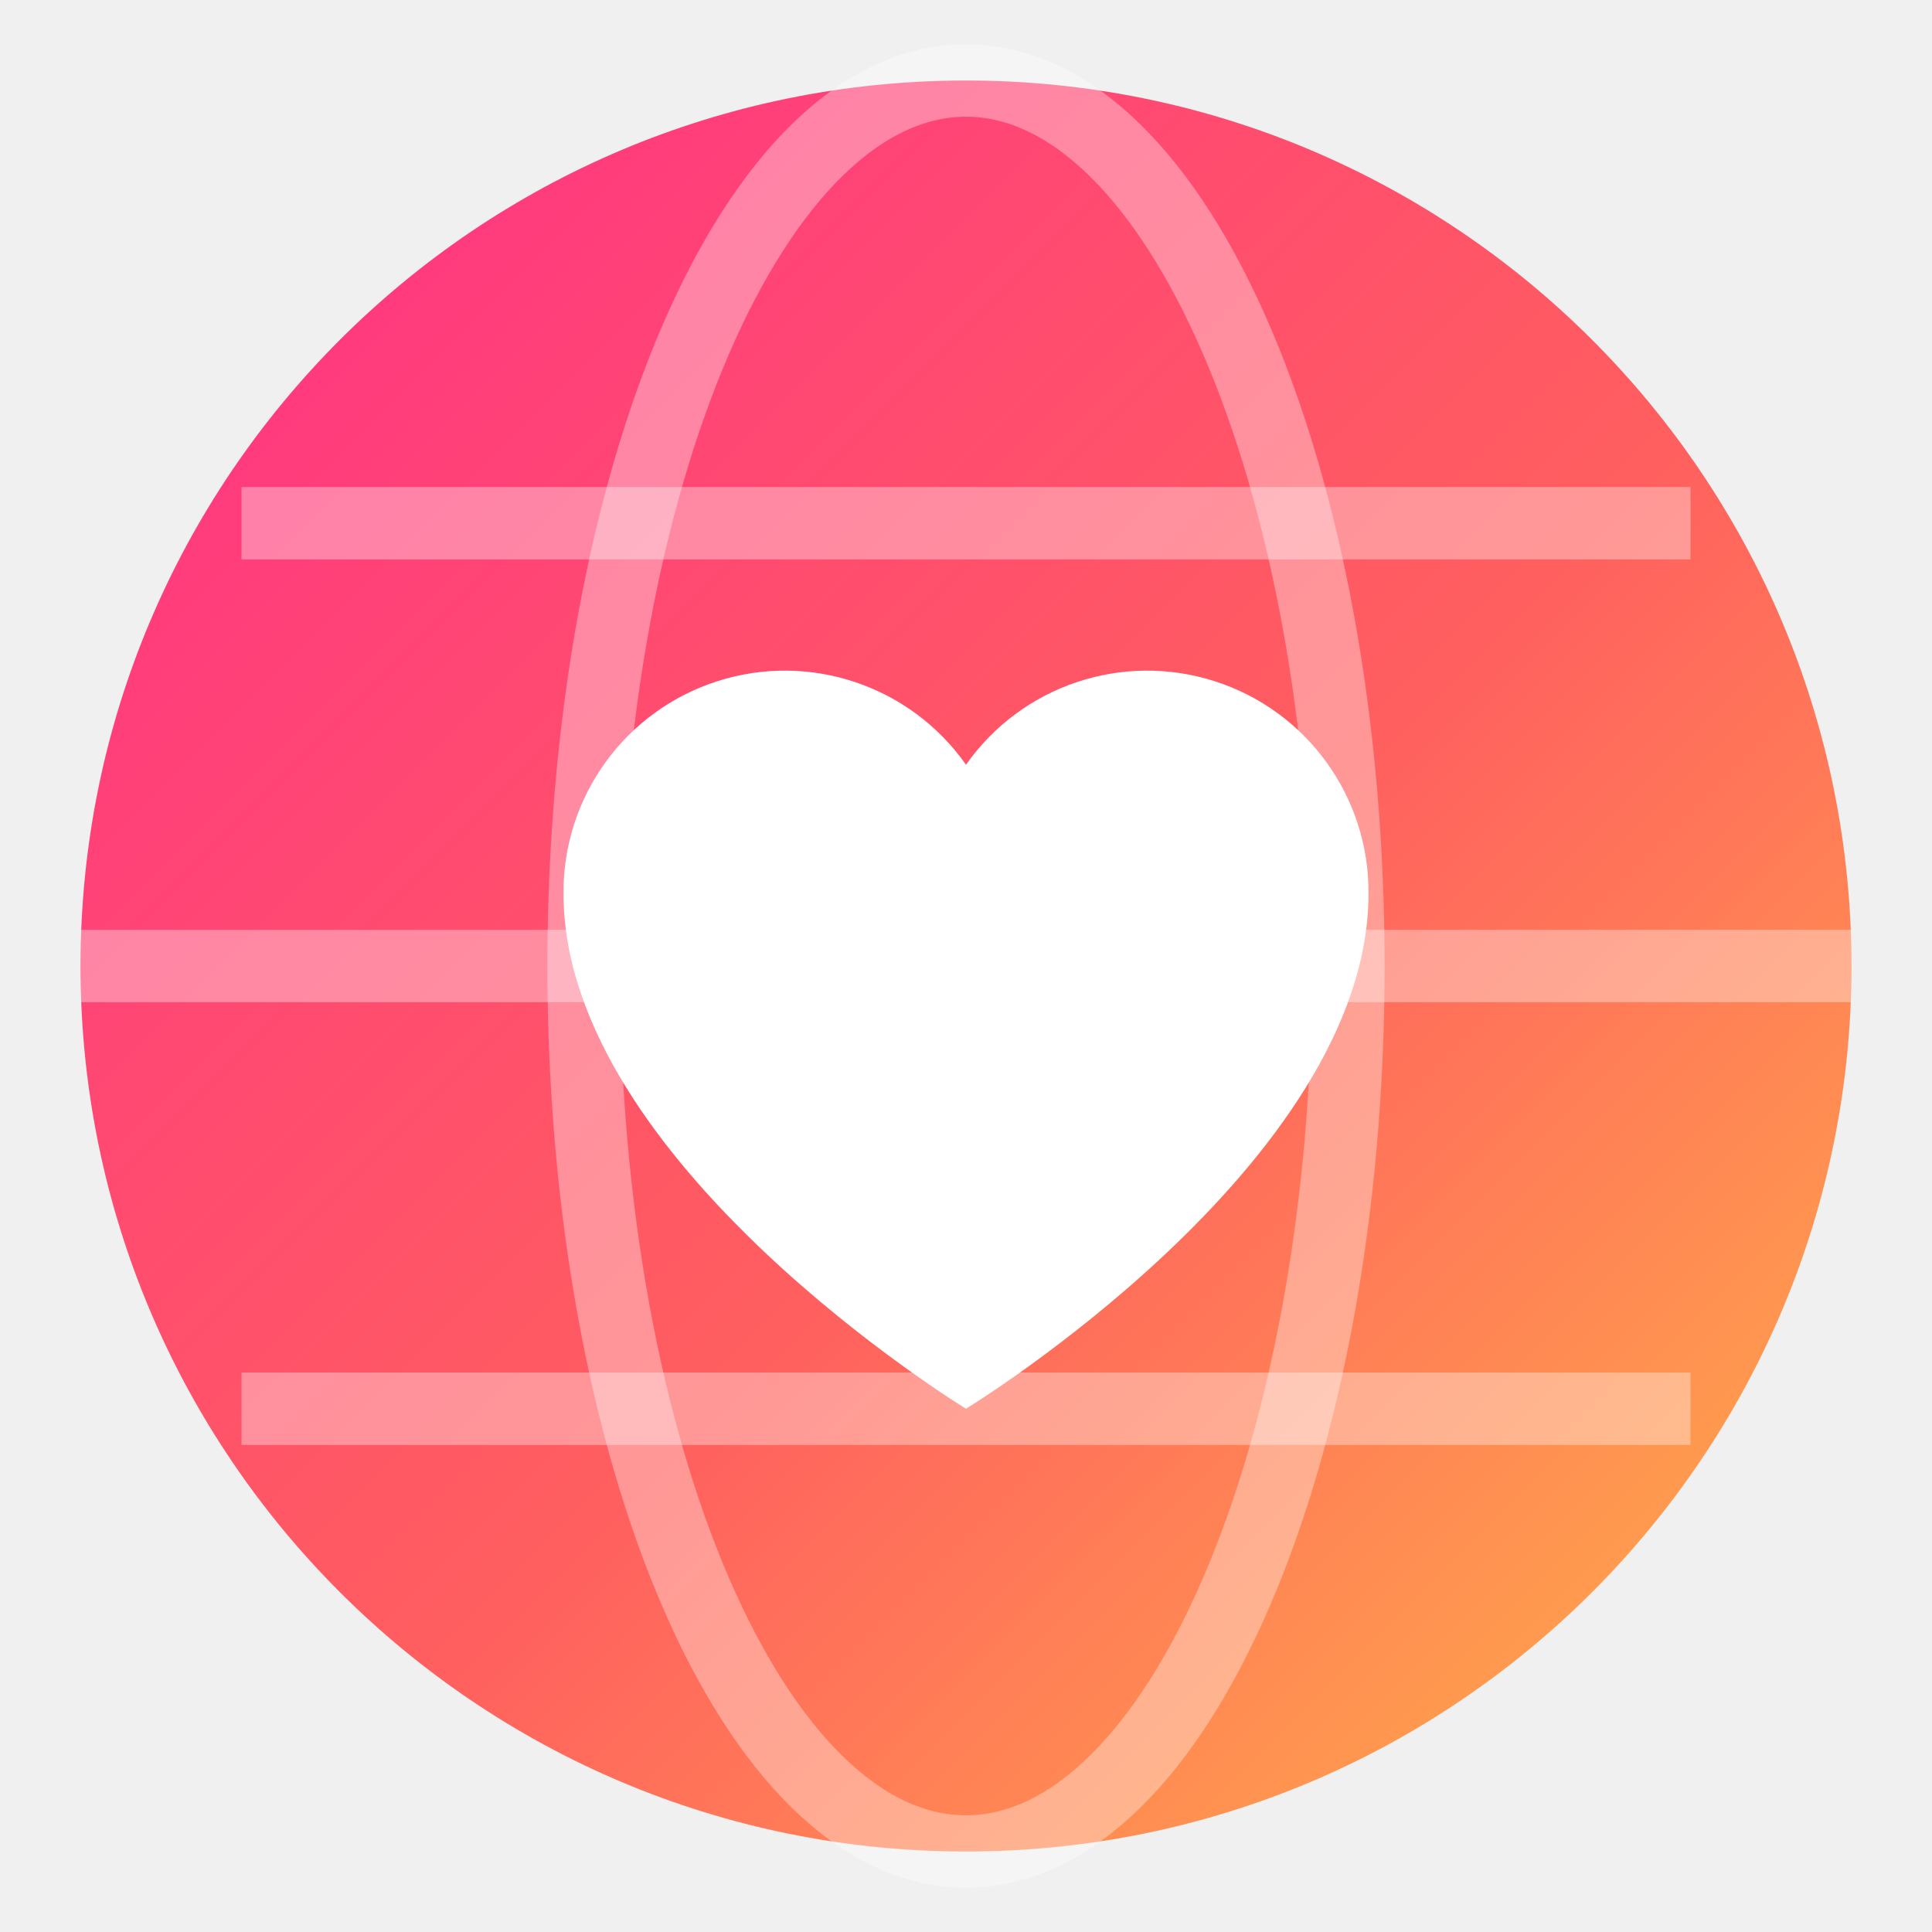
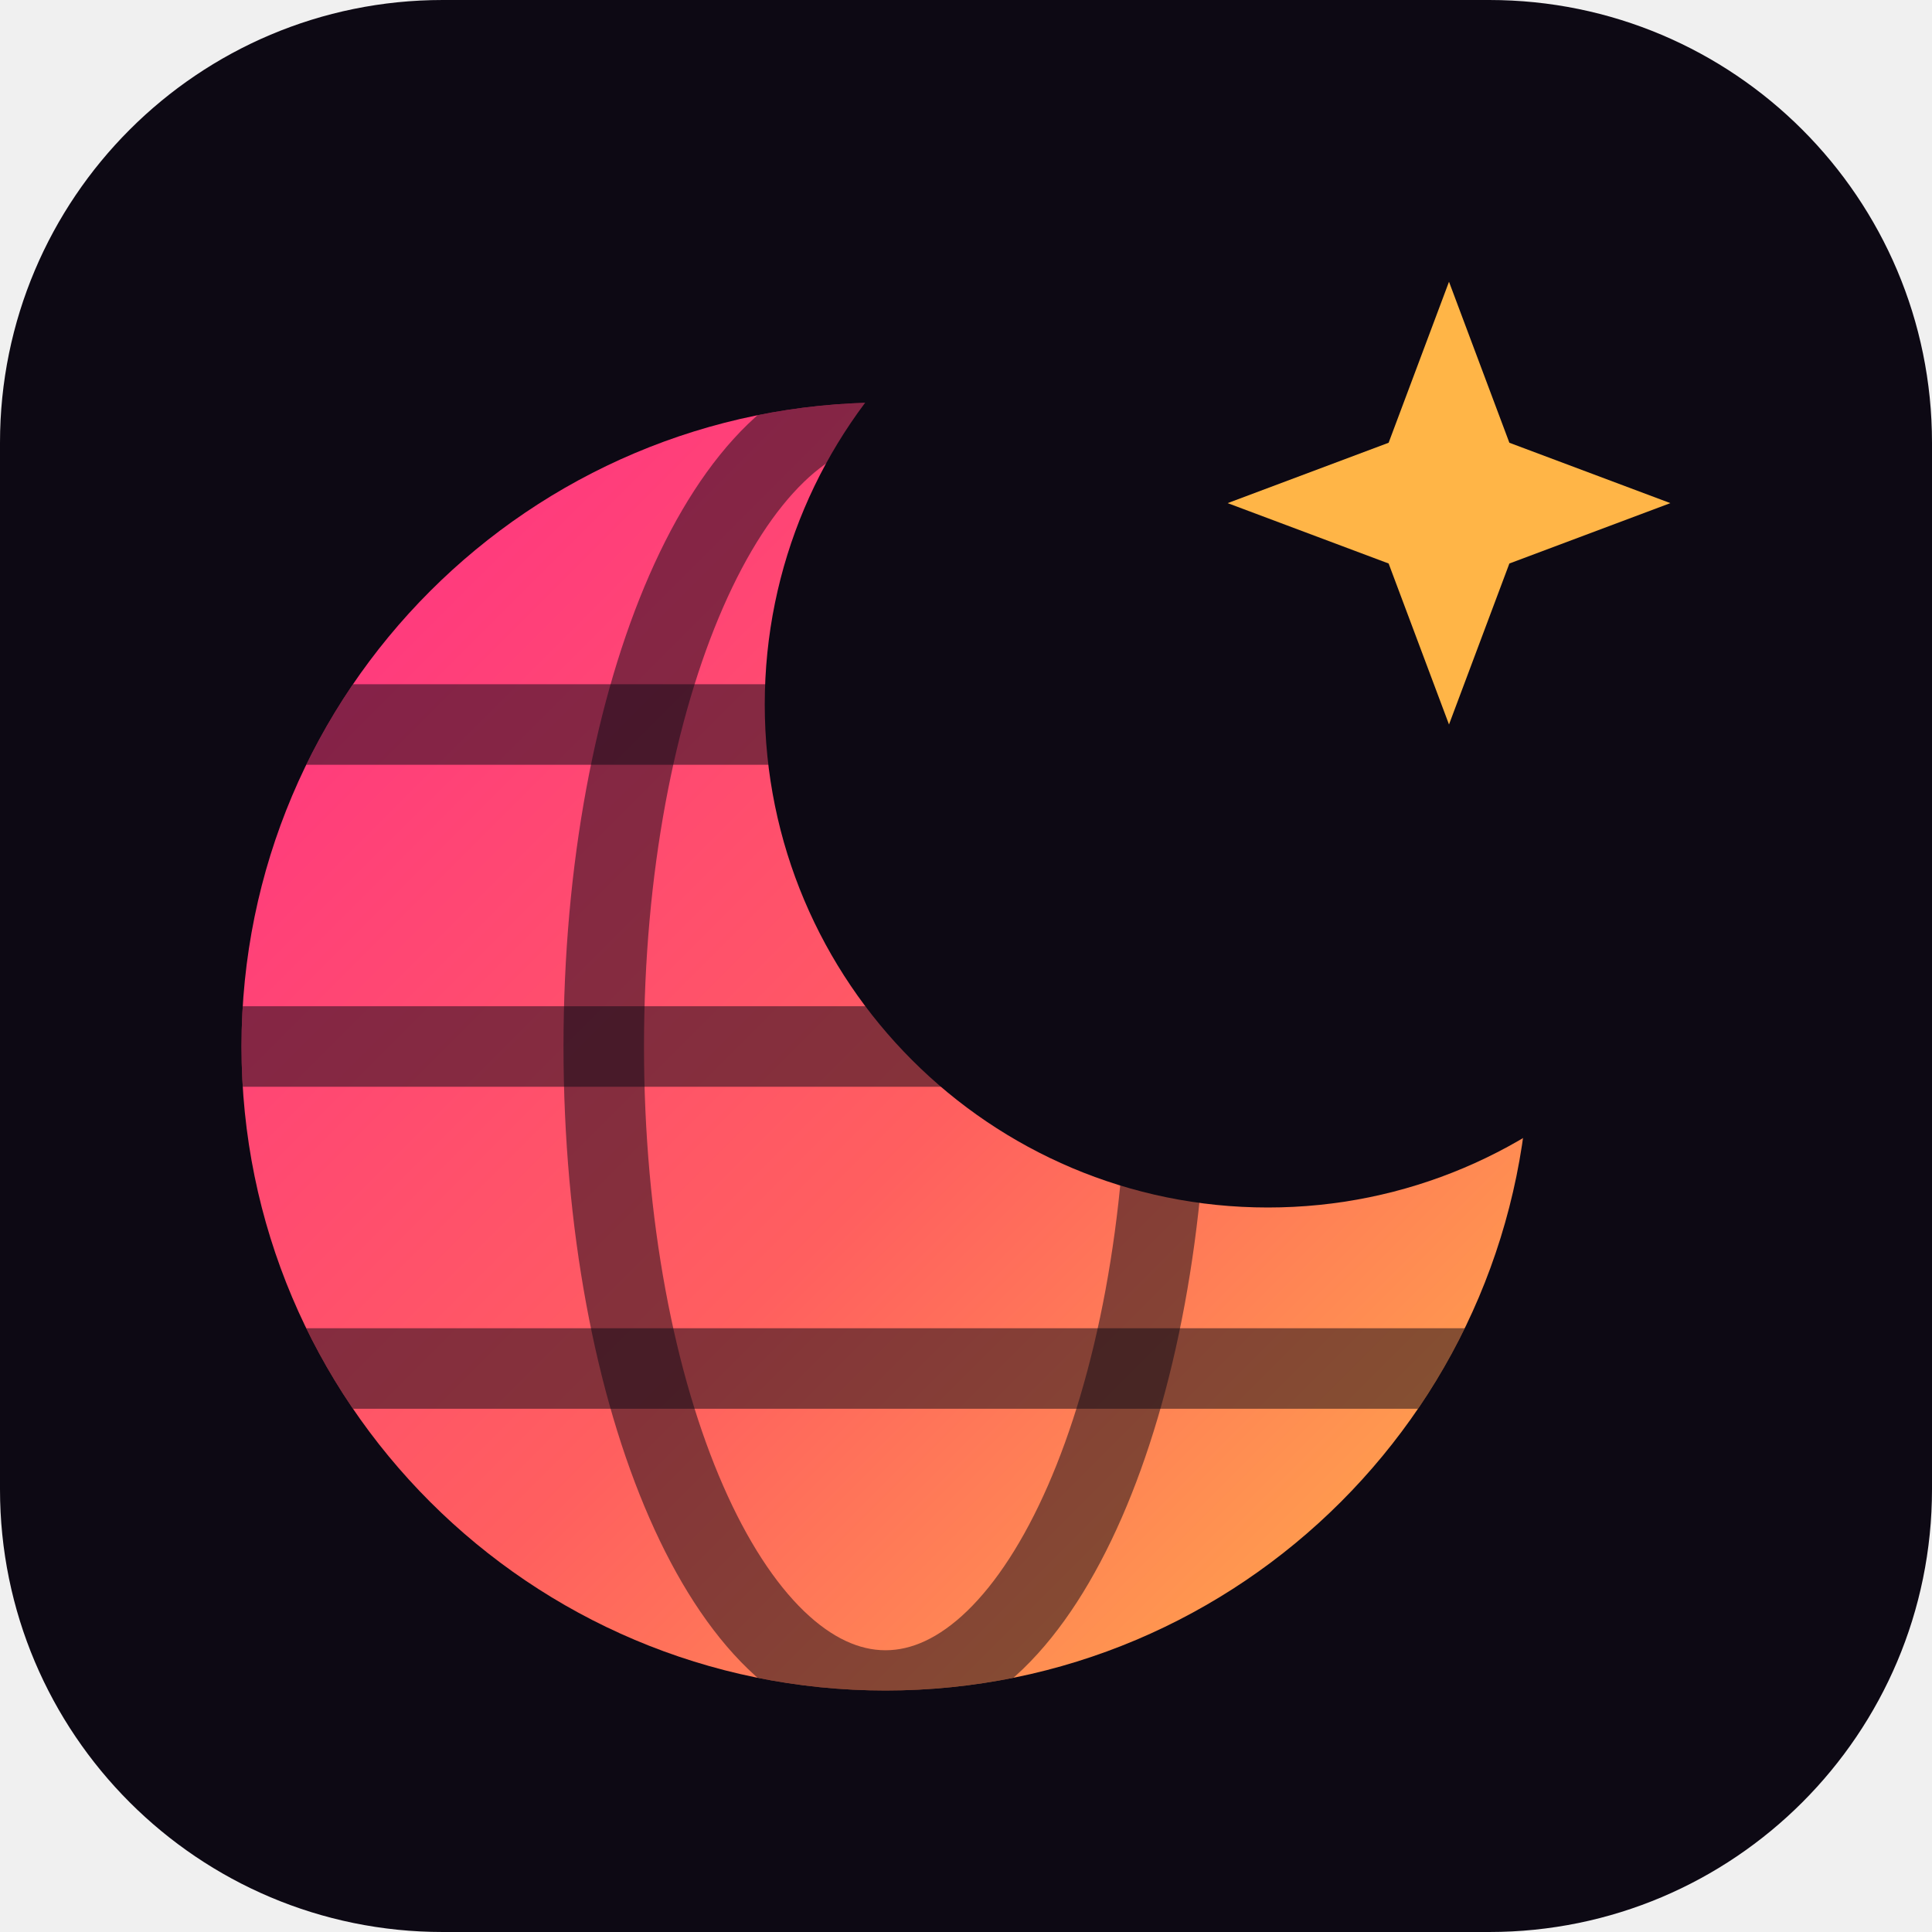
<svg xmlns="http://www.w3.org/2000/svg" viewBox="0 0 48 48">
  <defs>
    <linearGradient id="g" x1="0" y1="0" x2="1" y2="1">
      <stop offset="0" stop-color="#ff2e88" />
      <stop offset="0.55" stop-color="#ff5f5f" />
      <stop offset="1" stop-color="#ffb547" />
    </linearGradient>
+     <mask id="m">
+       <rect width="48" height="48" fill="#fff" />
+       <circle cx="31.5" cy="17.5" r="12.5" fill="#000" />
+     </mask>
+     <clipPath id="c">
+       <circle cx="22" cy="26" r="16" />
+     </clipPath>
  </defs>
-   <circle cx="24" cy="24" r="22" fill="url(#g)" />
-   <path d="M2 24h44M6 13h36M6 35h36" stroke="#fff" stroke-opacity="0.35" stroke-width="1.8" fill="none" />
-   <ellipse cx="24" cy="24" rx="9.5" ry="22" stroke="#fff" stroke-opacity="0.35" stroke-width="1.8" fill="none" />
-   <path d="M24 35s-10-6.1-10-12.8a5.5 5.5 0 0 1 10-3.2 5.5 5.5 0 0 1 10 3.2C34 28.9 24 35 24 35z" fill="#fff" />
+   <rect width="48" height="48" rx="11" fill="#0d0914" />
+   <g mask="url(#m)">
+     <circle cx="22" cy="26" r="16" fill="url(#g)" />
+     <g clip-path="url(#c)" stroke="#0d0914" stroke-opacity="0.5" stroke-width="2" fill="none">
+       <path d="M4 26h36M7 18h30M7 34h30" />
+       <ellipse cx="22" cy="26" rx="7" ry="16" />
+     </g>
+   </g>
+   <path d="M36 7l1.5 4L41.5 12.5l-4 1.5L36 18l-1.5-4L30.5 12.5l4-1.5z" fill="#ffb547" />
</svg>
